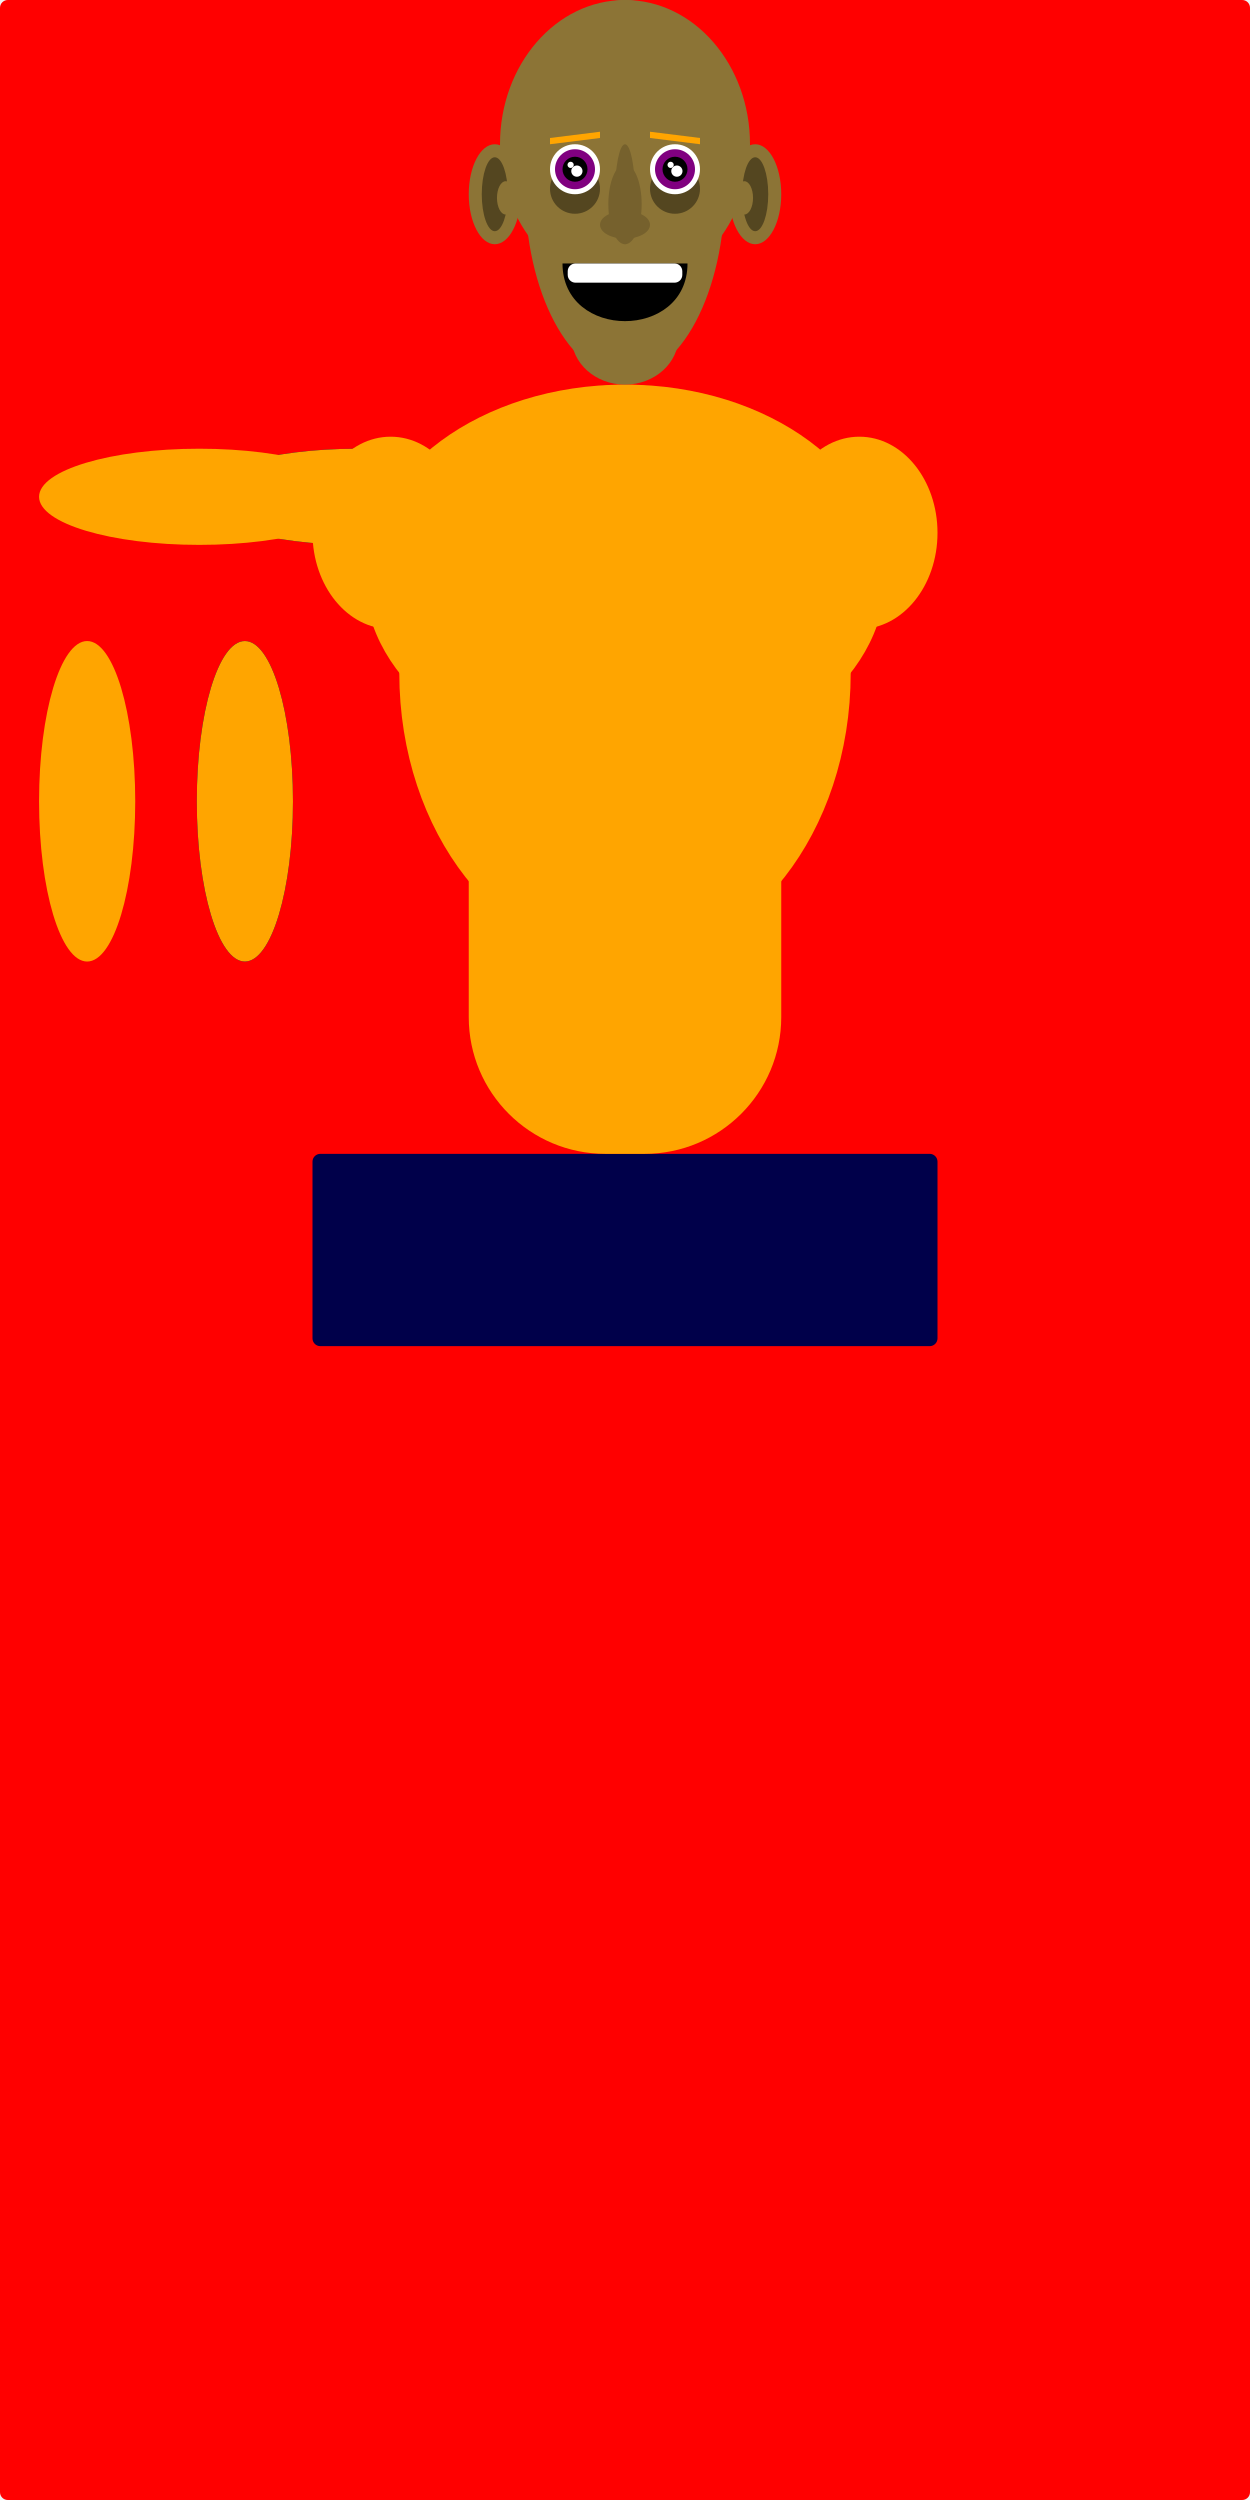
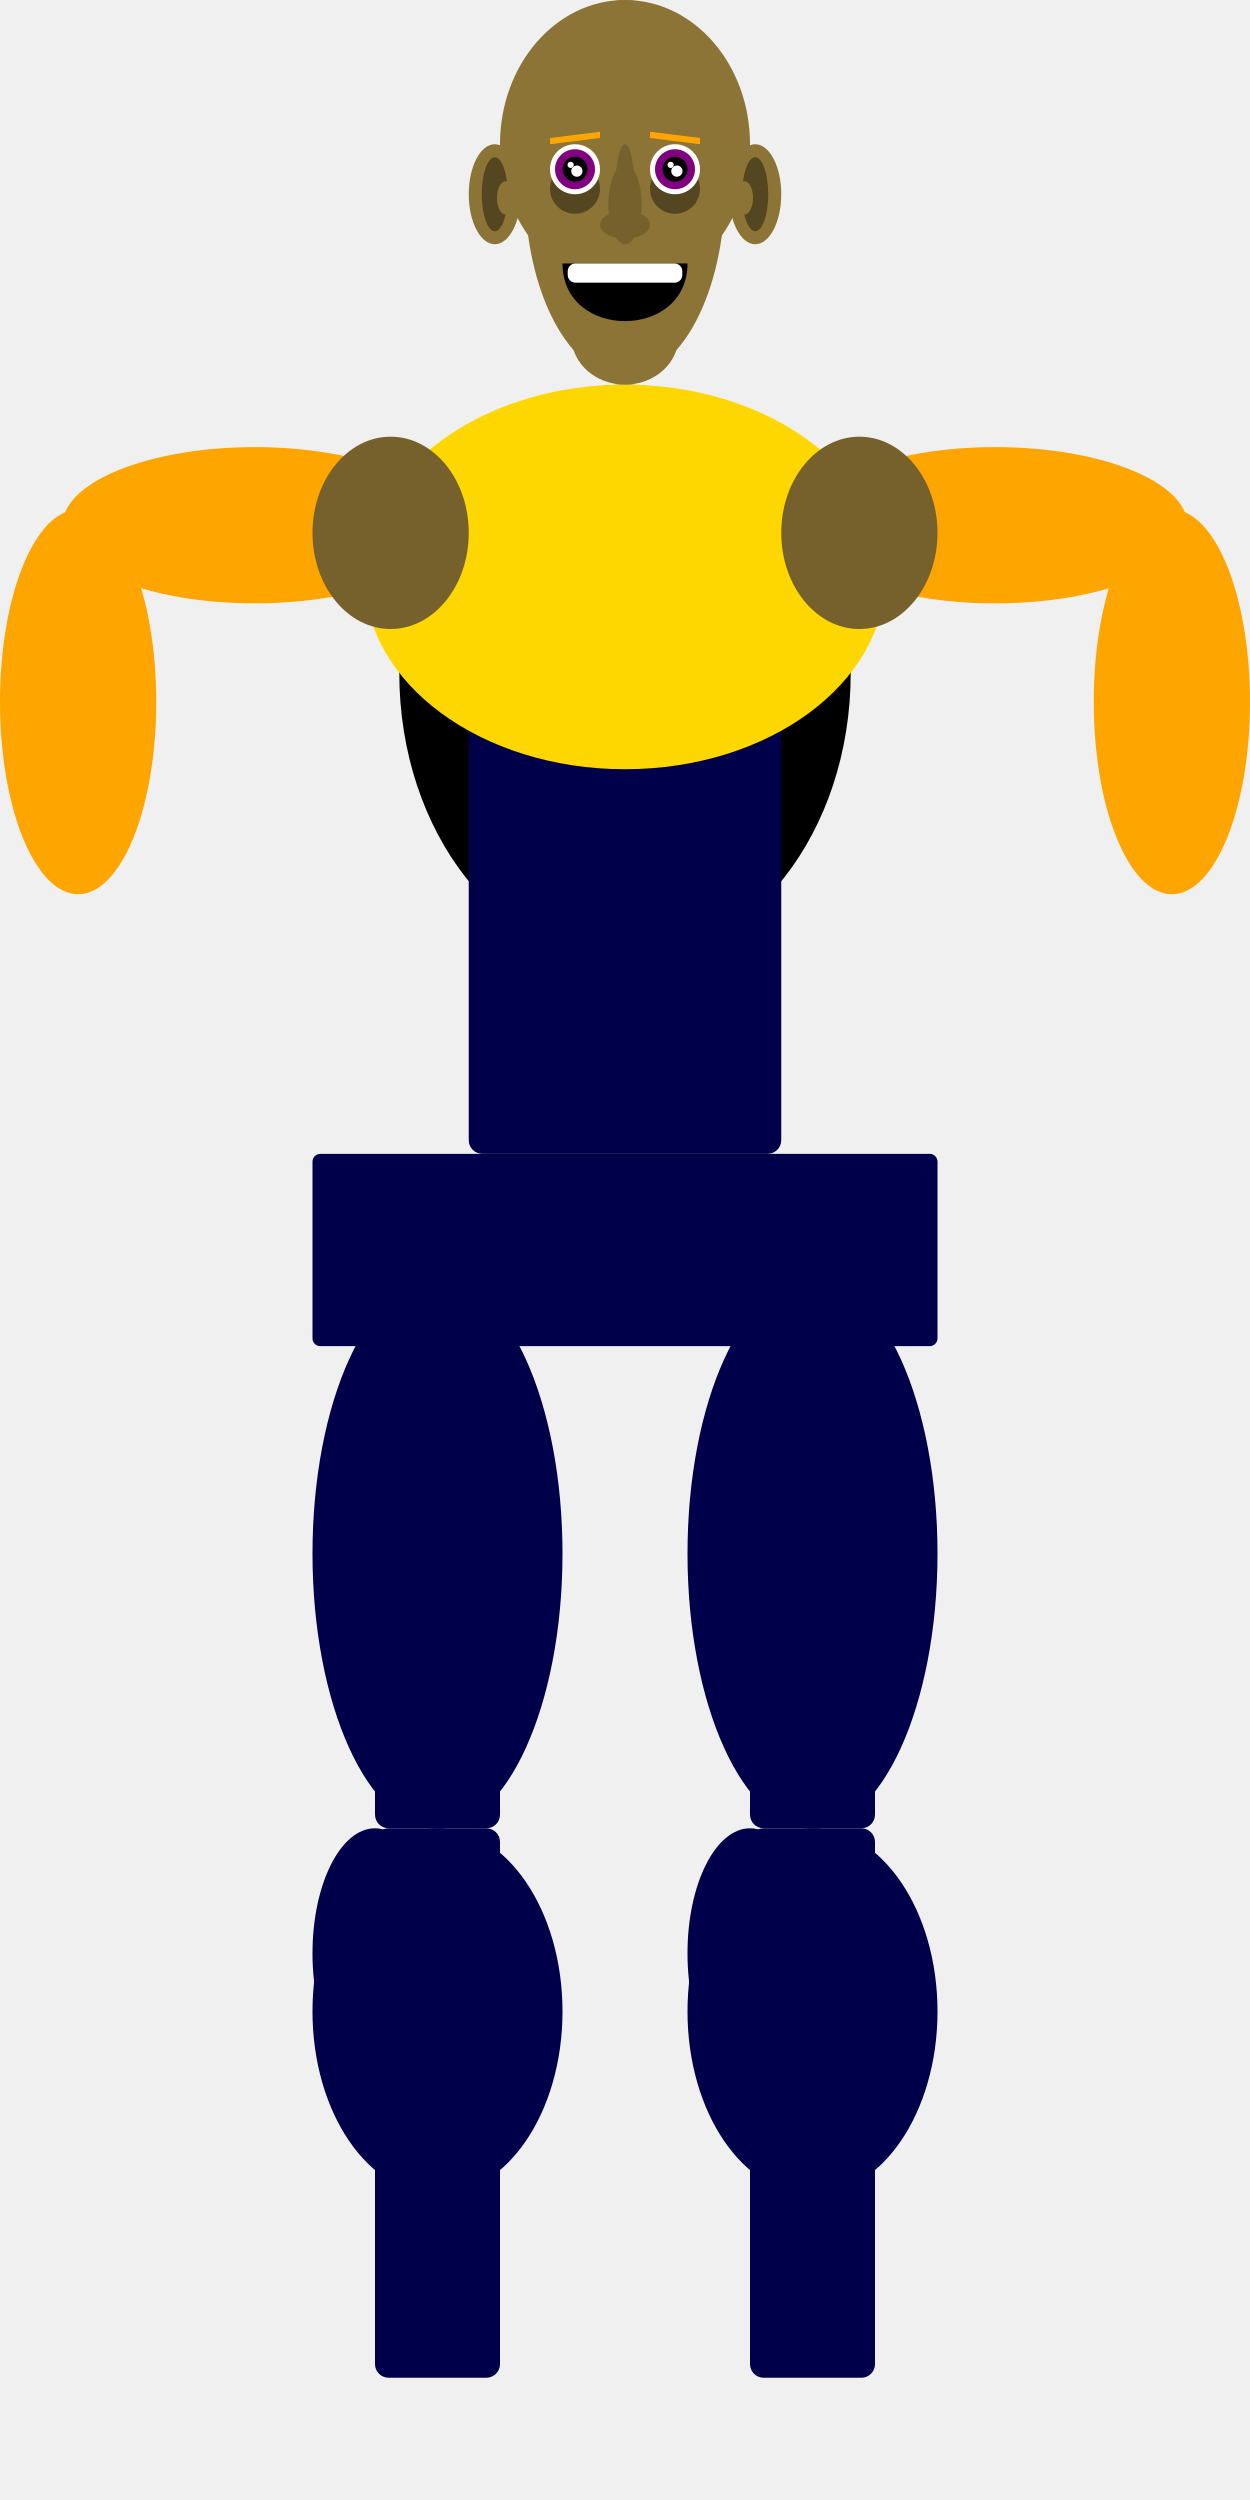
<svg xmlns="http://www.w3.org/2000/svg" viewBox="0 0 64 128">
  <g>
-     <rect fill="red" height="128" rx="0.4" width="64" x="0" y="0" />
    <rect fill="#00004a" height="9.846" rx="0.4" width="32" x="16" y="59.077" />
    <g>
      <g>
-         <ellipse cx="18.282" cy="25.436" rx="8.205" ry="2.462" style="opacity:1;fill:#00004a" />
+         <ellipse cx="22.4" cy="79.543" rx="6.4" ry="14.066" style="opacity:1;fill:#00004a" />
+         <rect fill="#00004a" height="28.132" opacity="1.0" rx="0.7" width="6.4" x="19.2" y="65.477" />
      </g>
      <g>
-         <ellipse cx="12.538" cy="41.026" rx="2.462" ry="8.205" style="opacity:1;fill:#00004a" />
+         <ellipse cx="22.4" cy="102.986" rx="6.4" ry="9.377" style="opacity:1;fill:#00004a" />
+         <rect fill="#00004a" height="28.132" opacity="1.0" rx="0.7" width="6.4" x="19.2" y="93.609" />
+       </g>
+       <g>
+         <ellipse cx="19.2" cy="100.009" rx="3.2" ry="6.4" style="opacity:1;fill:#00004a" />
      </g>
    </g>
    <g>
      <g>
-         <ellipse cx="32" cy="29.538" rx="13.333" ry="9.846" style="opacity:1;fill:orange" />
+         <ellipse cx="41.6" cy="79.543" rx="6.4" ry="14.066" style="opacity:1;fill:#00004a" />
+         <rect fill="#00004a" height="28.132" opacity="1.0" rx="0.7" width="6.4" x="38.4" y="65.477" />
      </g>
      <g>
-         <ellipse cx="20" cy="27.282" rx="4" ry="4.923" style="opacity:1;fill:orange" />
+         <ellipse cx="41.6" cy="102.986" rx="6.4" ry="9.377" style="opacity:1;fill:#00004a" />
+         <rect fill="#00004a" height="28.132" opacity="1.0" rx="0.7" width="6.4" x="38.4" y="93.609" />
      </g>
      <g>
-         <ellipse cx="44" cy="27.282" rx="4" ry="4.923" style="opacity:1;fill:orange" />
-       </g>
-       <g>
-         <rect fill="orange" height="22.974" opacity="1.0" rx="7" width="16" x="24" y="36.103" />
-         <ellipse cx="32" cy="34.462" rx="11.556" ry="14.769" style="opacity:1;fill:orange" />
+         <ellipse cx="38.4" cy="100.009" rx="3.2" ry="6.4" style="opacity:1;fill:#00004a" />
      </g>
    </g>
    <g>
      <g>
-         <ellipse cx="18.282" cy="25.436" rx="8.205" ry="2.462" style="opacity:1;fill:orange" />
+         <ellipse cx="50.954" cy="26.892" rx="9.846" ry="4" style="opacity:1;fill:orange" />
      </g>
      <g>
-         <ellipse cx="12.538" cy="41.026" rx="2.462" ry="8.205" style="opacity:1;fill:orange" />
+         <ellipse cx="60" cy="35.938" rx="4" ry="9.846" style="opacity:1;fill:orange" />
      </g>
    </g>
    <g>
      <g>
-         <ellipse cx="10.205" cy="25.436" rx="8.205" ry="2.462" style="opacity:1;fill:orange" />
+         <ellipse cx="13.046" cy="26.892" rx="9.846" ry="4" style="opacity:1;fill:orange" />
      </g>
      <g>
-         <ellipse cx="4.462" cy="41.026" rx="2.462" ry="8.205" style="opacity:1;fill:orange" />
+         <ellipse cx="4" cy="35.938" rx="4" ry="9.846" style="opacity:1;fill:orange" />
+       </g>
+     </g>
+     <g>
+       <g>
+         <ellipse cx="32" cy="34.462" rx="11.556" ry="14.769" style="opacity:1;fill:black" />
+         <rect fill="#00004a" height="22.974" opacity="1.0" rx="0.7" width="16" x="24" y="36.103" />
+       </g>
+       <g>
+         <ellipse cx="32" cy="29.538" rx="13.333" ry="9.846" style="opacity:1;fill:gold" />
+       </g>
+       <g>
+         <ellipse cx="20" cy="27.282" rx="4" ry="4.923" style="opacity:1;fill:#76612d" />
+       </g>
+       <g>
+         <ellipse cx="44" cy="27.282" rx="4" ry="4.923" style="opacity:1;fill:#76612d" />
      </g>
    </g>
    <g>
      <g>
        <ellipse cx="32" cy="9.649" rx="5.12" ry="9.649" style="opacity:1;fill:#8c7436" />
        <ellipse cx="32" cy="7.385" rx="6.4" ry="7.385" style="opacity:1;fill:#8c7436" />
        <rect fill="#8c7436" height="4.923" opacity="1.0" rx="7" width="5.486" x="29.257" y="14.769" />
      </g>
      <g>
        <ellipse cx="25.333" cy="9.945" rx="1.333" ry="2.56" style="opacity:1;fill:#8c7436" />
        <ellipse cx="25.333" cy="9.945" rx="0.667" ry="1.893" style="opacity:0.4;fill:black;" />
        <ellipse cx="25.889" cy="10.131" rx="0.444" ry="0.853" style="opacity:1;fill:#8c7436" />
      </g>
      <g>
        <ellipse cx="38.667" cy="9.945" rx="1.333" ry="2.56" style="opacity:1;fill:#8c7436" />
        <ellipse cx="38.667" cy="9.945" rx="0.667" ry="1.893" style="opacity:0.4;fill:black;" />
        <ellipse cx="38.111" cy="10.131" rx="0.444" ry="0.853" style="opacity:1;fill:#8c7436" />
      </g>
      <g>
        <rect fill="#76612d" height="5.12" opacity="1.0" rx="5" width="1.024" x="31.488" y="7.385" />
        <ellipse cx="32" cy="10.457" rx="0.853" ry="2.048" style="opacity:1;fill:#76612d" />
        <ellipse cx="32" cy="11.509" rx="1.28" ry="0.711" style="opacity:1;fill:#76612d" />
      </g>
      <g>
        <ellipse cx="34.56" cy="9.665" rx="1.28" ry="1.28" style="opacity:0.4;fill:black;" />
        <ellipse cx="34.56" cy="8.665" rx="1.28" ry="1.28" style="opacity:1;fill:white" />
        <ellipse cx="34.56" cy="8.665" rx="1.024" ry="1.024" style="opacity:1;fill:purple" />
        <ellipse cx="34.56" cy="8.665" rx="0.64" ry="0.64" style="opacity:1;fill:black" />
        <ellipse cx="34.336" cy="8.441" rx="0.16" ry="0.16" style="opacity:1;fill:white" />
        <ellipse cx="34.656" cy="8.761" rx="0.288" ry="0.288" style="opacity:1;fill:white" />
      </g>
      <g>
        <ellipse cx="29.44" cy="9.665" rx="1.28" ry="1.28" style="opacity:0.4;fill:black;" />
        <ellipse cx="29.44" cy="8.665" rx="1.28" ry="1.28" style="opacity:1;fill:white" />
        <ellipse cx="29.44" cy="8.665" rx="1.024" ry="1.024" style="opacity:1;fill:purple" />
        <ellipse cx="29.44" cy="8.665" rx="0.64" ry="0.64" style="opacity:1;fill:black" />
        <ellipse cx="29.216" cy="8.441" rx="0.16" ry="0.16" style="opacity:1;fill:white" />
        <ellipse cx="29.536" cy="8.761" rx="0.288" ry="0.288" style="opacity:1;fill:white" />
      </g>
      <path d="M28.16,7.385 L30.72,7.065 L30.72,6.745 L28.16,7.065 z" fill="orange" opacity="1" />
      <path d="M33.28,6.745 L35.84,7.065 L35.84,7.385 L33.28,7.065 z" fill="orange" opacity="1" />
      <g>
        <path d="M28.8,13.489 c0,3.938,6.4,3.938,6.4,0 z" fill="black" opacity="1" />
        <g>
          <rect fill="white" height="0.985" opacity="1.0" rx="0.4" width="5.867" x="29.067" y="13.489" />
        </g>
      </g>
    </g>
  </g>
</svg>
